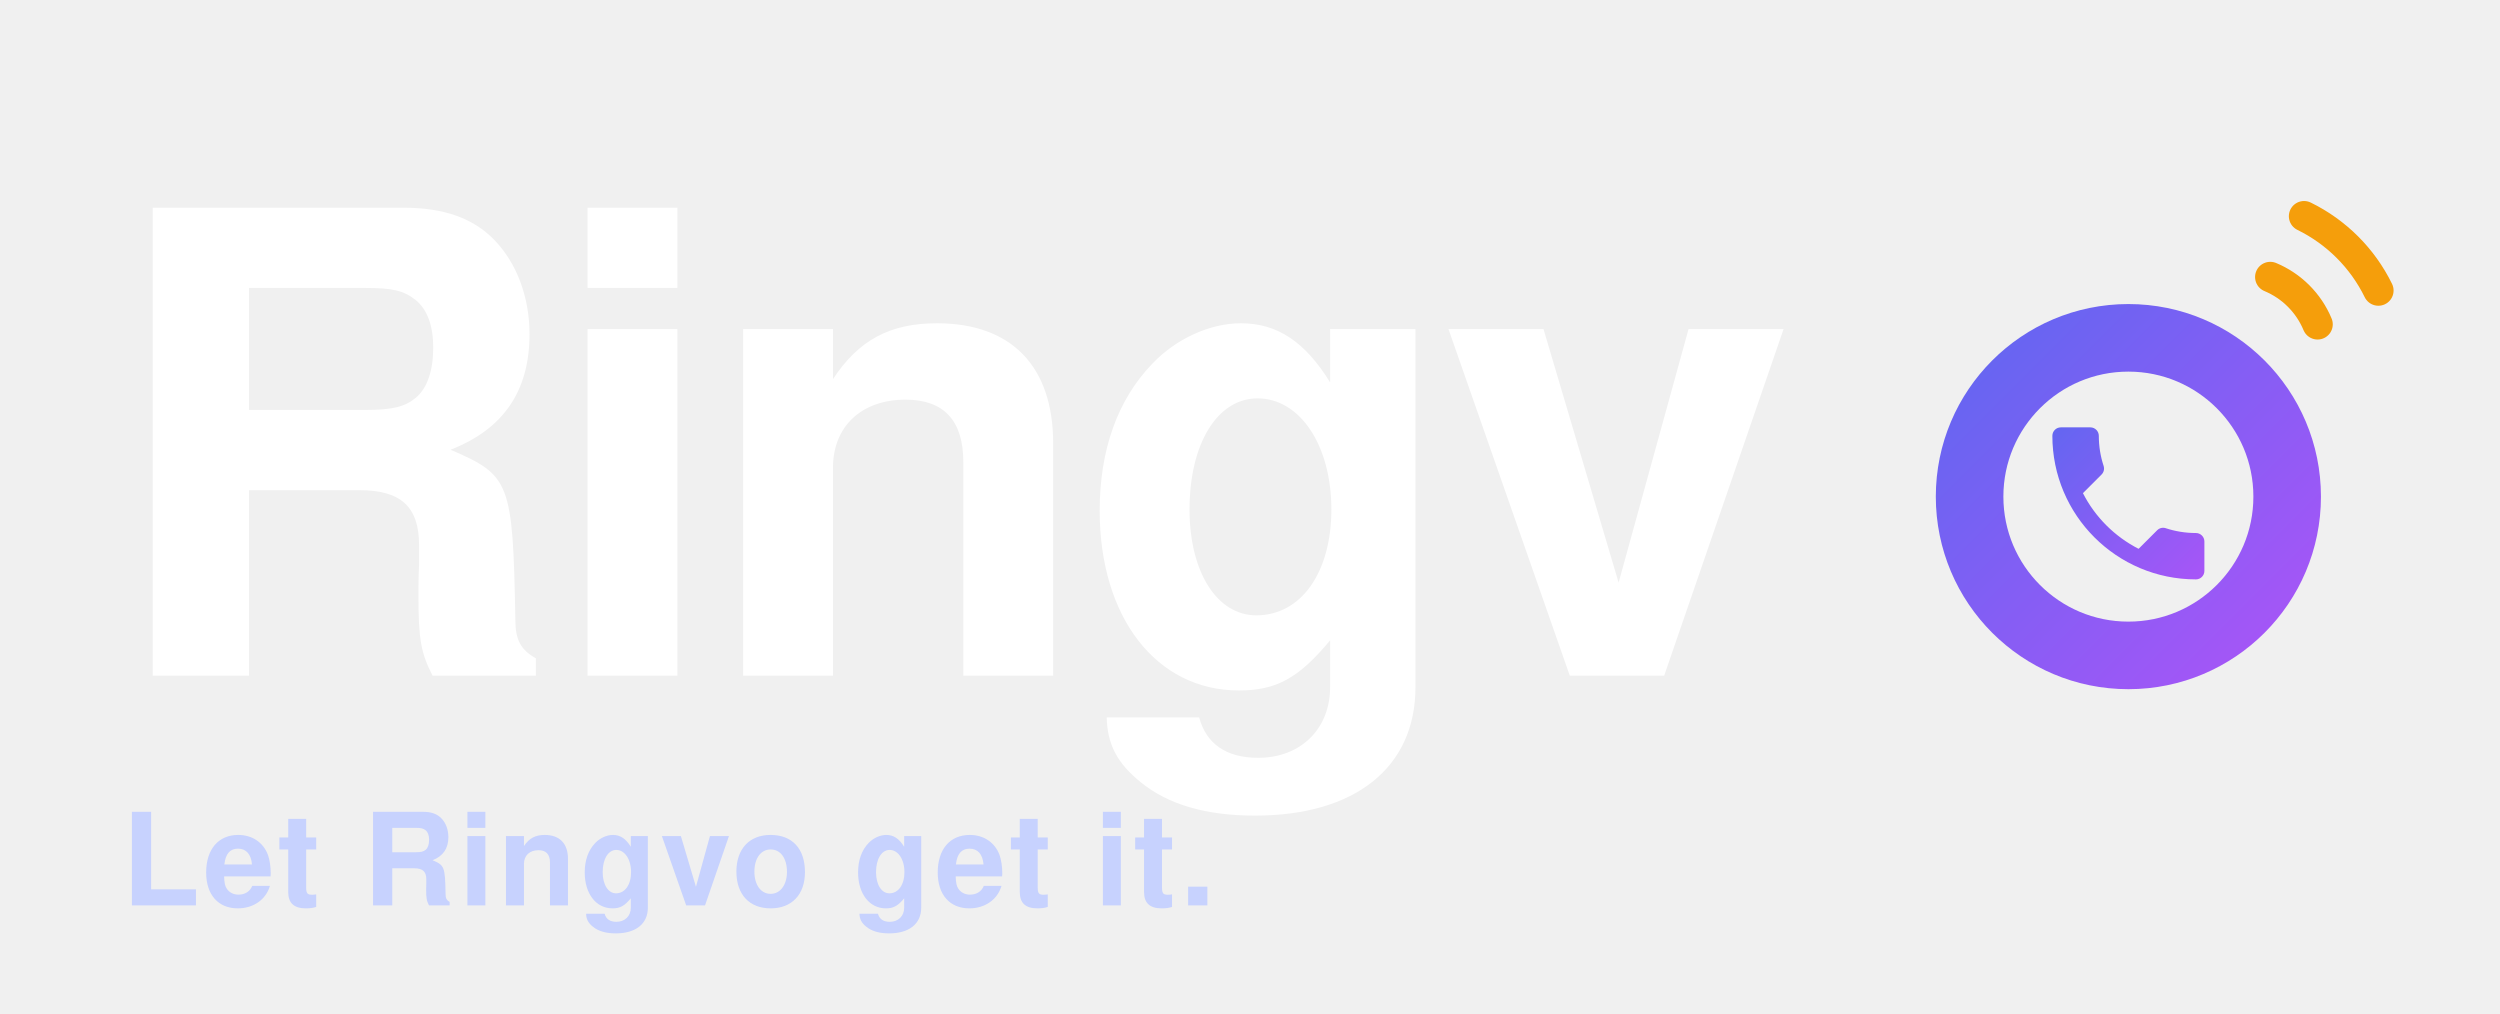
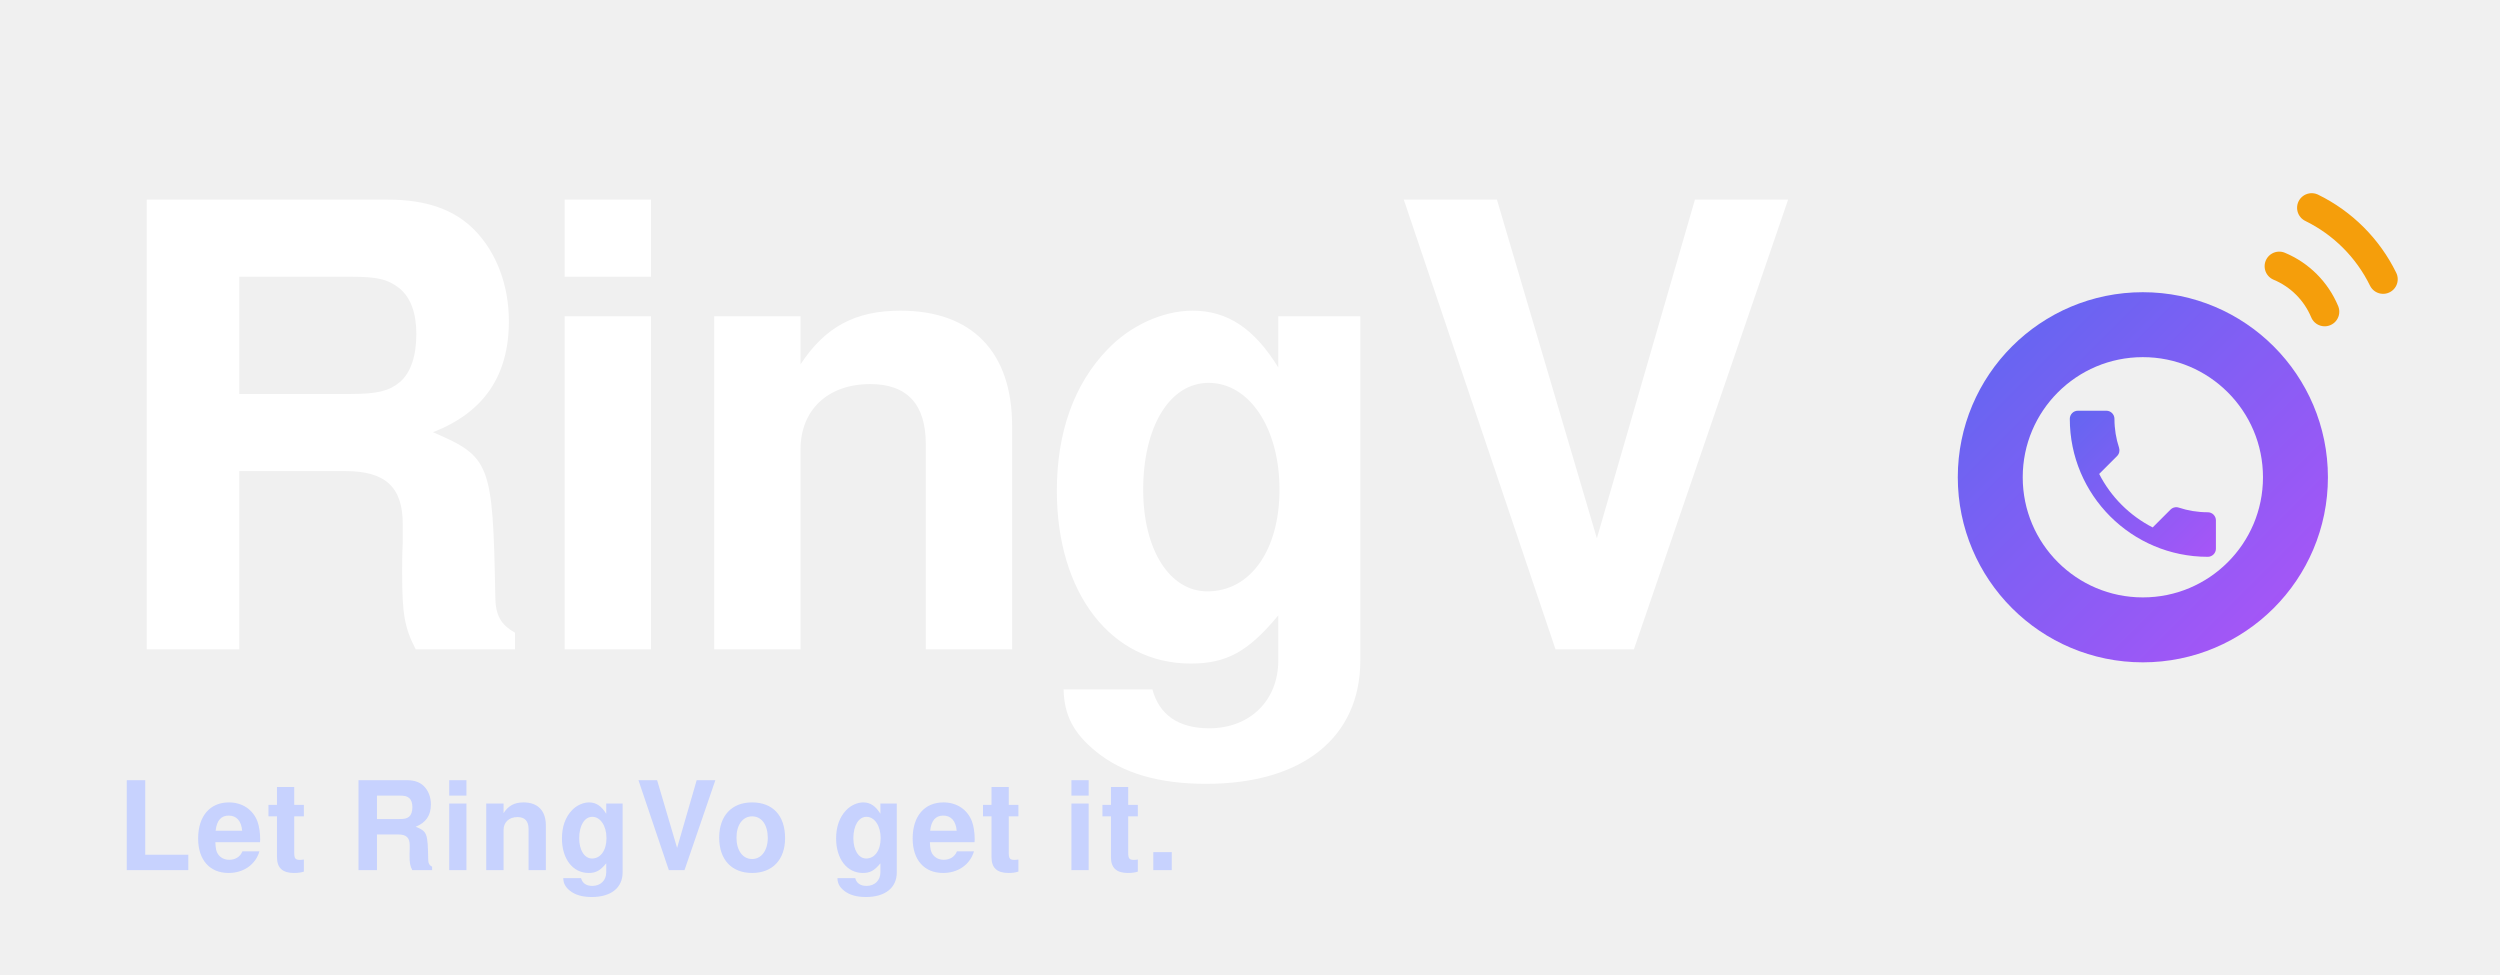
- <svg xmlns="http://www.w3.org/2000/svg" viewBox="0 0 740 300" role="img" aria-label="Ringo – Let Ringvo get it.">
+ <svg xmlns="http://www.w3.org/2000/svg" viewBox="0 0 770 300" role="img" aria-label="Ringo – Let RingVo get it.">
  <defs>
    <linearGradient id="g" x1="0" y1="0" x2="1" y2="1">
      <stop offset="0" stop-color="#6366F1" />
      <stop offset="1" stop-color="#A855F7" />
    </linearGradient>
  </defs>
-   <text x="30" y="200" font-family="'Avenir Next','Poppins','Segoe UI',Helvetica,Arial,sans-serif" font-weight="800" font-size="190" letter-spacing="-6" fill="#FFFFFF">Ringv</text>
-   <circle cx="630" cy="147" r="47" fill="none" stroke="url(#g)" stroke-width="20" />
-   <g transform="translate(630 149) scale(2.5) translate(-12 -12)">
+   <text x="30" y="200" font-family="'Avenir Next','Poppins','Segoe UI',Helvetica,Arial,sans-serif" font-weight="800" font-size="190" letter-spacing="-6" fill="#FFFFFF">RingV</text>
+   <circle cx="660" cy="147" r="47" fill="none" stroke="url(#g)" stroke-width="20" />
+   <g transform="translate(660 149) scale(2.5) translate(-12 -12)">
    <path fill="url(#g)" d="M6.62 10.79c1.44 2.83 3.76 5.14 6.59 6.59l2.2-2.2c.27-.27.67-.36 1.02-.24 1.12.37 2.33.57 3.57.57.55 0 1 .45 1 1V20c0 .55-.45 1-1 1-9.39 0-17-7.61-17-17 0-.55.45-1 1-1h3.5c.55 0 1 .45 1 1 0 1.25.2 2.45.57 3.57.11.35.03.74-.25 1.02l-2.2 2.2z" />
  </g>
  <g fill="none" stroke="#F59E0B" stroke-width="9" stroke-linecap="round">
-     <path d="M672 82 a26 26 0 0 1 14 14" />
-     <path d="M682 64 a48 48 0 0 1 22 22" />
+     <path d="M702 82 a26 26 0 0 1 14 14" />
+     <path d="M712 64 a48 48 0 0 1 22 22" />
  </g>
-   <text x="36" y="268" font-family="'Avenir Next','Poppins','Segoe UI',Helvetica,Arial,sans-serif" font-weight="600" font-size="38" letter-spacing="1" fill="#C7D2FE">Let Ringvo get it.</text>
+   <text x="36" y="268" font-family="'Avenir Next','Poppins','Segoe UI',Helvetica,Arial,sans-serif" font-weight="600" font-size="38" letter-spacing="1" fill="#C7D2FE">Let RingVo get it.</text>
</svg>
